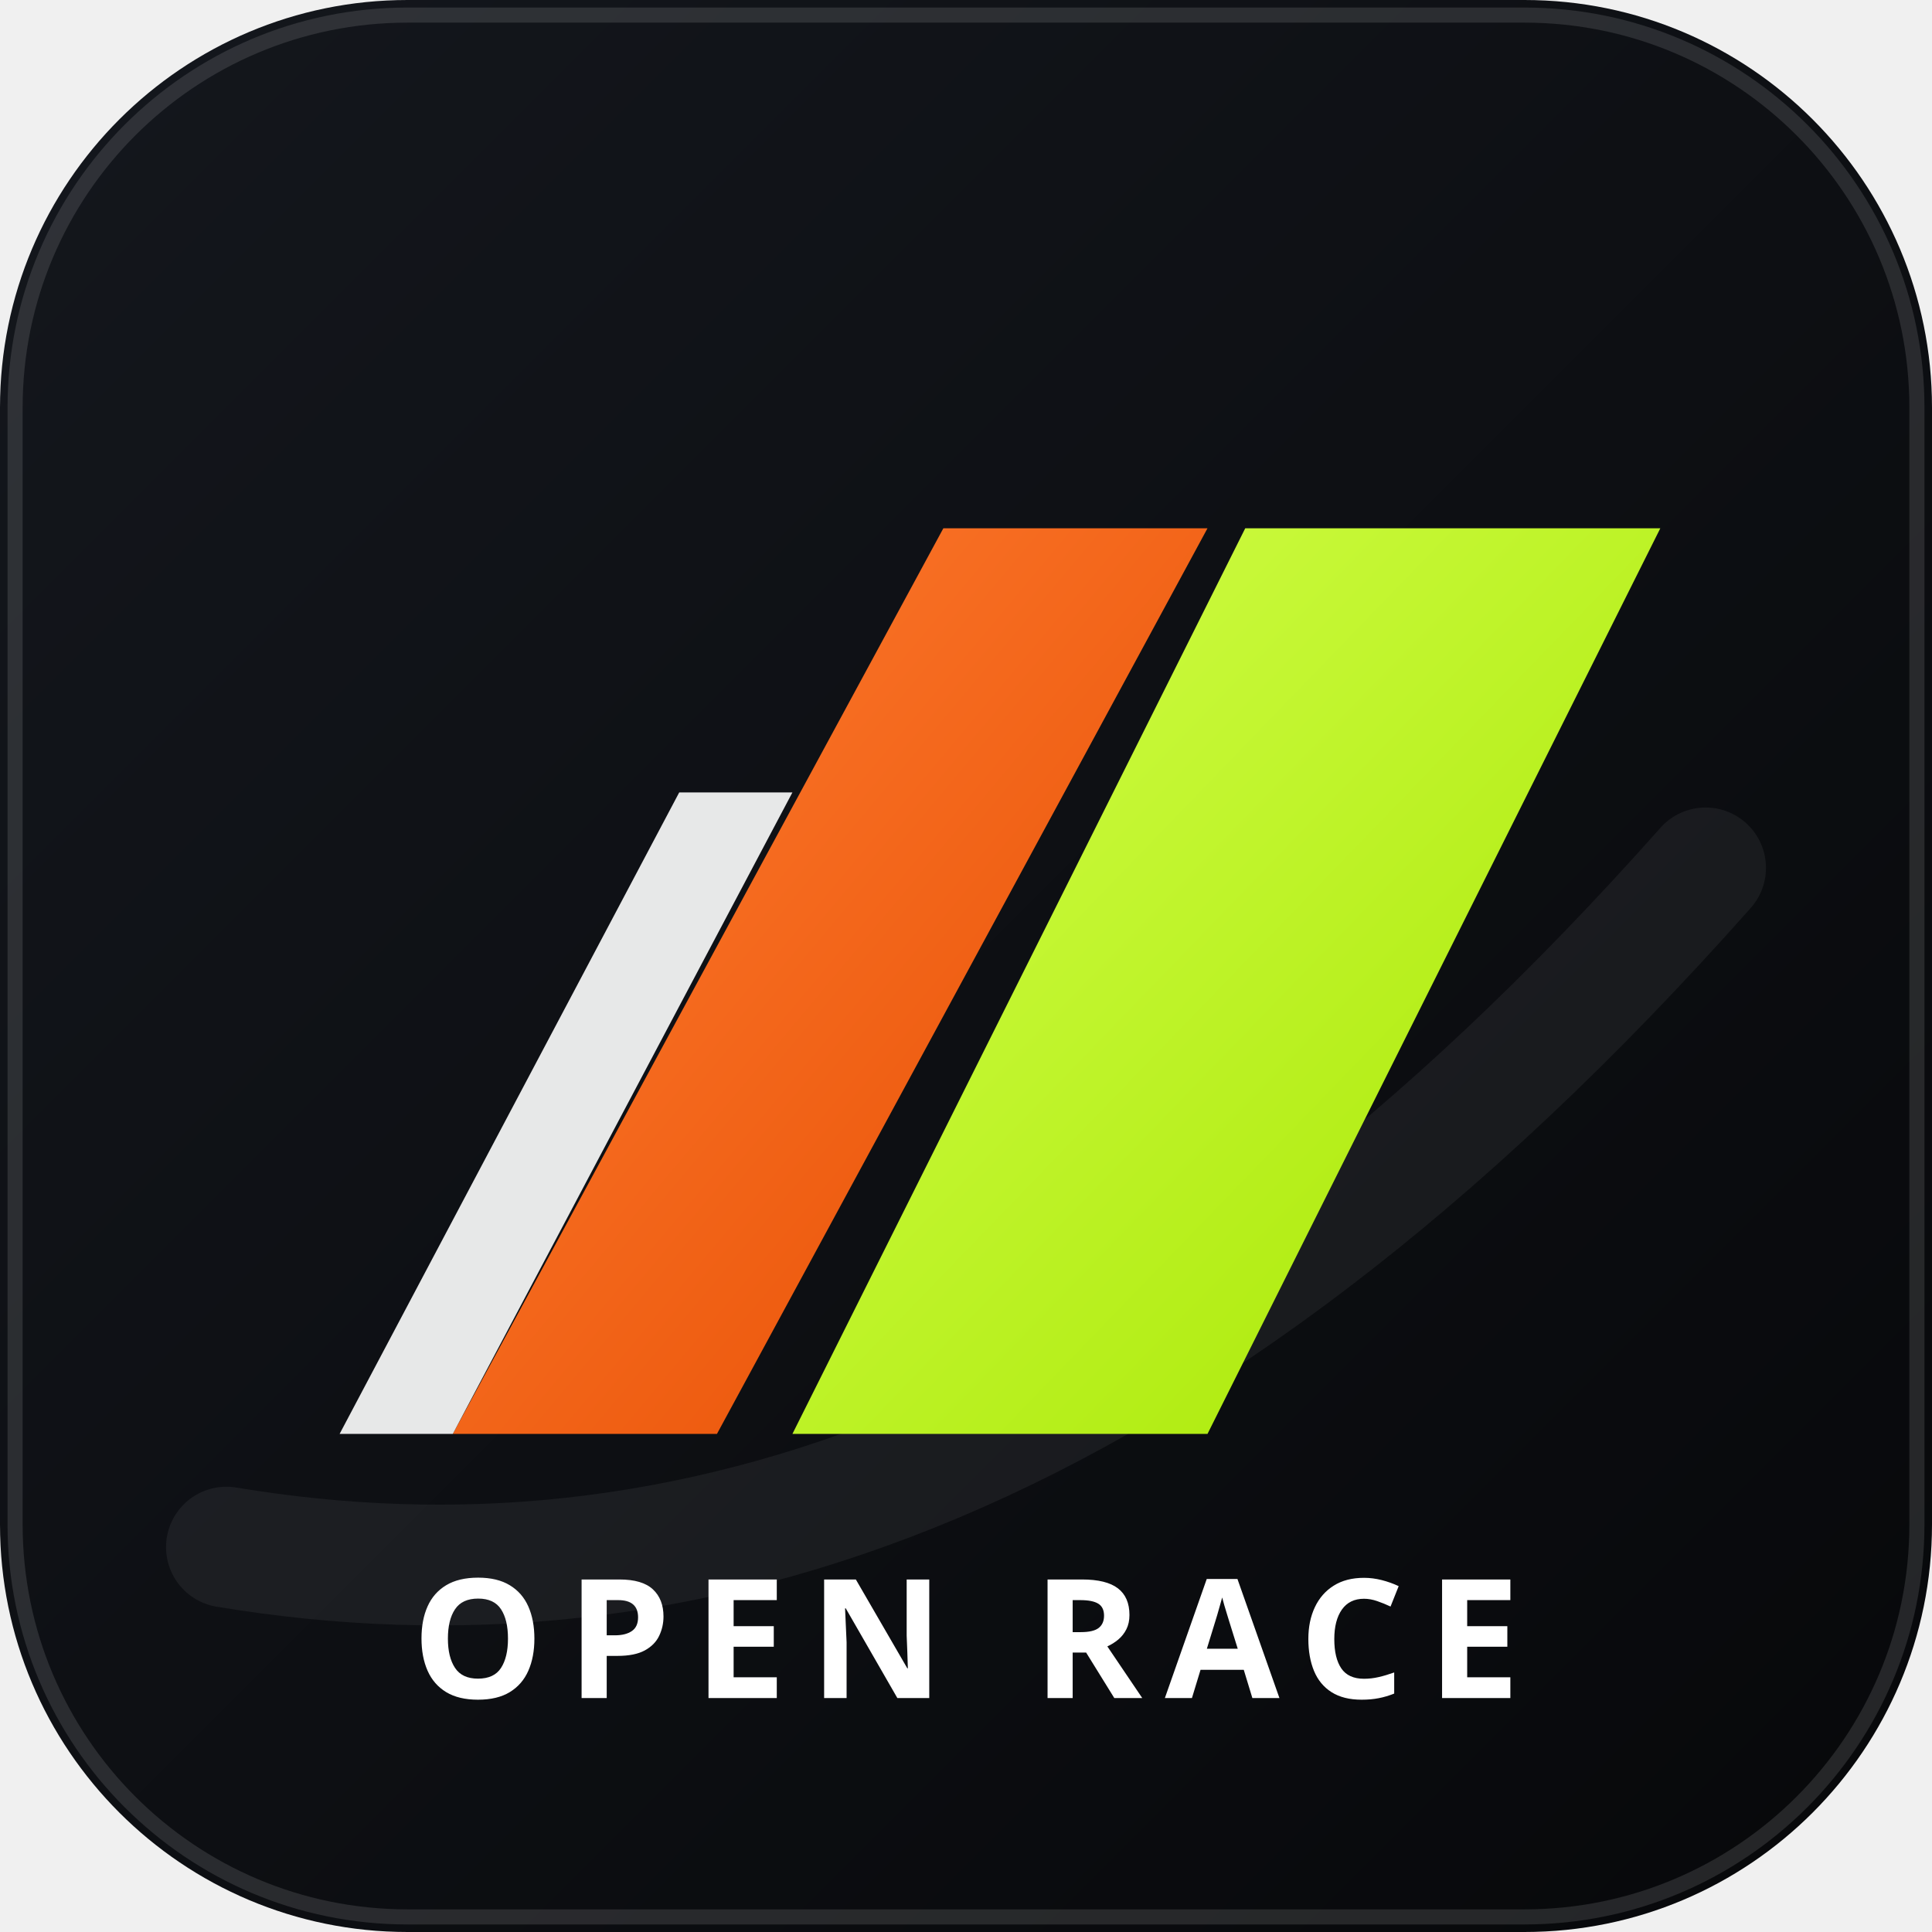
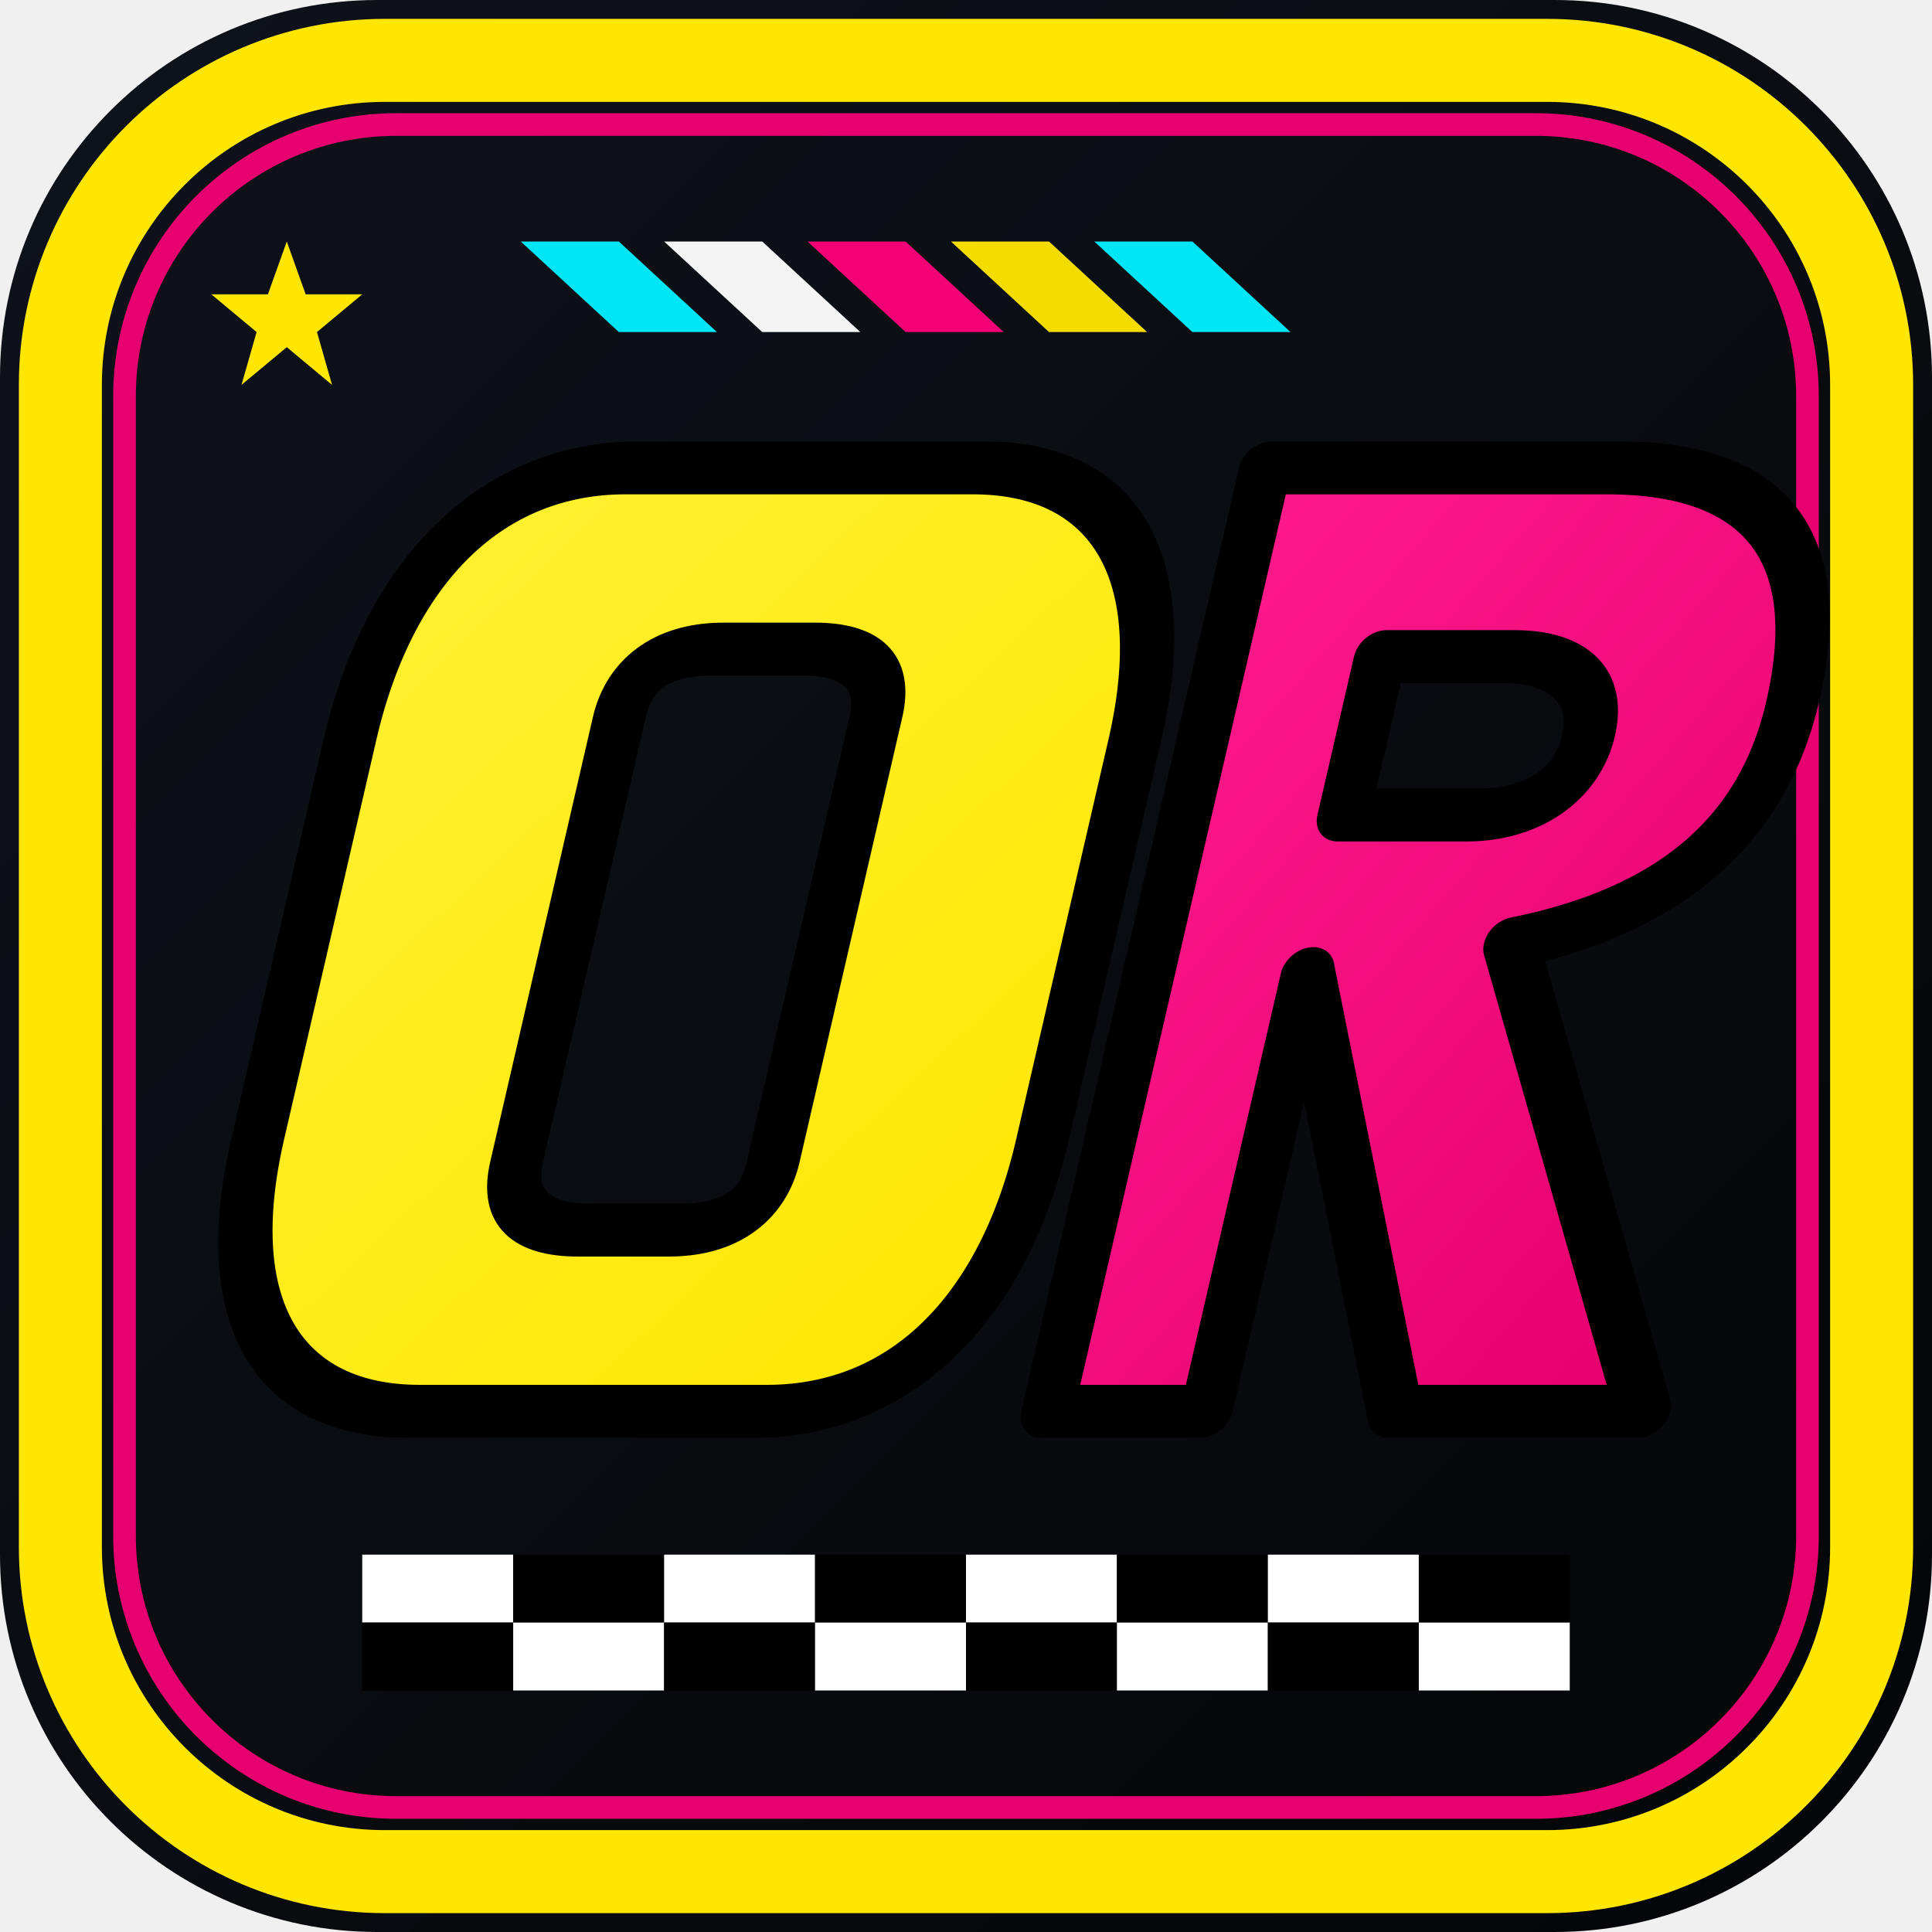
<svg xmlns="http://www.w3.org/2000/svg" viewBox="0 0 512 512" width="512" height="512">
  <defs>
-     <linearGradient id="bg" x1="0%" y1="0%" x2="100%" y2="100%">
-       <stop offset="0%" stop-color="#14171d" />
-       <stop offset="100%" stop-color="#07080a" />
+     <linearGradient id="bgGrad" x1="0%" y1="0%" x2="100%" y2="100%">
+       <stop offset="0%" stop-color="#0f131a" />
+       <stop offset="100%" stop-color="#040507" />
    </linearGradient>
-     <linearGradient id="limeGrad" x1="0%" y1="0%" x2="100%" y2="100%">
-       <stop offset="0%" stop-color="#d4ff4d" />
-       <stop offset="100%" stop-color="#a6e600" />
+     <linearGradient id="yellowGrad" x1="0%" y1="0%" x2="100%" y2="100%">
+       <stop offset="0%" stop-color="#fff133" />
+       <stop offset="100%" stop-color="#ffe600" />
    </linearGradient>
-     <linearGradient id="orangeGrad" x1="0%" y1="0%" x2="100%" y2="100%">
-       <stop offset="0%" stop-color="#ff7e33" />
-       <stop offset="100%" stop-color="#e64c00" />
+     <linearGradient id="pinkGrad" x1="0%" y1="0%" x2="100%" y2="100%">
+       <stop offset="0%" stop-color="#ff1a8c" />
+       <stop offset="100%" stop-color="#e6006e" />
    </linearGradient>
  </defs>
-   <rect width="512" height="512" rx="108" fill="url(#bg)" />
-   <rect width="504" height="504" x="4" y="4" rx="104" fill="none" stroke="rgba(255,255,255,0.12)" stroke-width="4" />
-   <path d="M 60 410 C 180 430, 310 390, 452 230" fill="none" stroke="rgba(255,255,255,0.06)" stroke-width="32" stroke-linecap="round" />
-   <path d="M 120 380 L 190 380 L 320 140 L 250 140 Z" fill="url(#orangeGrad)" />
-   <path d="M 210 380 L 320 380 L 440 140 L 330 140 Z" fill="url(#limeGrad)" />
-   <polygon points="120,380 90,380 180,210 210,210" fill="#ffffff" opacity="0.9" />
-   <text x="256" y="450" font-family="'Anton', sans-serif" font-size="44" font-weight="900" fill="#ffffff" letter-spacing="6" text-anchor="middle">OPEN RACE</text>
+   <rect width="512" height="512" rx="100" fill="url(#bgGrad)" />
+   <rect width="480" height="480" x="16" y="16" rx="86" fill="none" stroke="#ffe600" stroke-width="22" />
+   <rect width="446" height="446" x="33" y="33" rx="72" fill="none" stroke="#ff007a" stroke-width="6" opacity="0.9" />
+   <g transform="translate(138, 64)">
+     <polygon points="0,0 26,0 52,24 26,24" fill="#00f0ff" opacity="0.95" />
+     <polygon points="38,0 64,0 90,24 64,24" fill="#ffffff" opacity="0.95" />
+     <polygon points="76,0 102,0 128,24 102,24" fill="#ff007a" opacity="0.95" />
+     <polygon points="114,0 140,0 166,24 140,24" fill="#ffe600" opacity="0.95" />
+     <polygon points="152,0 178,0 204,24 178,24" fill="#00f0ff" opacity="0.95" />
+   </g>
+   <g transform="skewX(-13) translate(76, -4)">
+     <path d="M 120 128               L 212 128               C 248 128, 270 154, 270 200               L 270 306               C 270 352, 248 378, 212 378               L 120 378               C 84 378, 62 352, 62 306               L 62 200               C 62 154, 84 128, 120 128 Z              M 132 194               L 132 312               C 132 324, 140 330, 154 330               L 178 330               C 192 330, 200 324, 200 312               L 200 194               C 200 182, 192 176, 178 176               L 154 176               C 140 176, 132 182, 132 194 Z" fill="url(#yellowGrad)" stroke="#000000" stroke-width="14" stroke-linejoin="round" />
+     <path d="M 288 128               L 380 128               C 422 128, 442 150, 442 190               C 442 226, 420 246, 382 254               L 446 378               L 380 378               L 330 262               L 330 378               L 288 378 Z              M 330 178               L 330 220               L 364 220               C 380 220, 390 212, 390 199               C 390 186, 380 178, 364 178 Z" fill="url(#pinkGrad)" stroke="#000000" stroke-width="14" stroke-linejoin="round" />
+   </g>
+   <g transform="translate(96, 412)">
+     <rect x="0" y="0" width="40" height="18" fill="#ffffff" />
+     <rect x="40" y="0" width="40" height="18" fill="#000000" />
+     <rect x="80" y="0" width="40" height="18" fill="#ffffff" />
+     <rect x="120" y="0" width="40" height="18" fill="#000000" />
+     <rect x="160" y="0" width="40" height="18" fill="#ffffff" />
+     <rect x="200" y="0" width="40" height="18" fill="#000000" />
+     <rect x="240" y="0" width="40" height="18" fill="#ffffff" />
+     <rect x="280" y="0" width="40" height="18" fill="#000000" />
+     <rect x="0" y="18" width="40" height="18" fill="#000000" />
+     <rect x="40" y="18" width="40" height="18" fill="#ffffff" />
+     <rect x="80" y="18" width="40" height="18" fill="#000000" />
+     <rect x="120" y="18" width="40" height="18" fill="#ffffff" />
+     <rect x="160" y="18" width="40" height="18" fill="#000000" />
+     <rect x="200" y="18" width="40" height="18" fill="#ffffff" />
+     <rect x="240" y="18" width="40" height="18" fill="#000000" />
+     <rect x="280" y="18" width="40" height="18" fill="#ffffff" />
+   </g>
+   <polygon points="76,64 81,78 96,78 84,88 88,102 76,92 64,102 68,88 56,78 71,78" fill="#ffe600" />
</svg>
